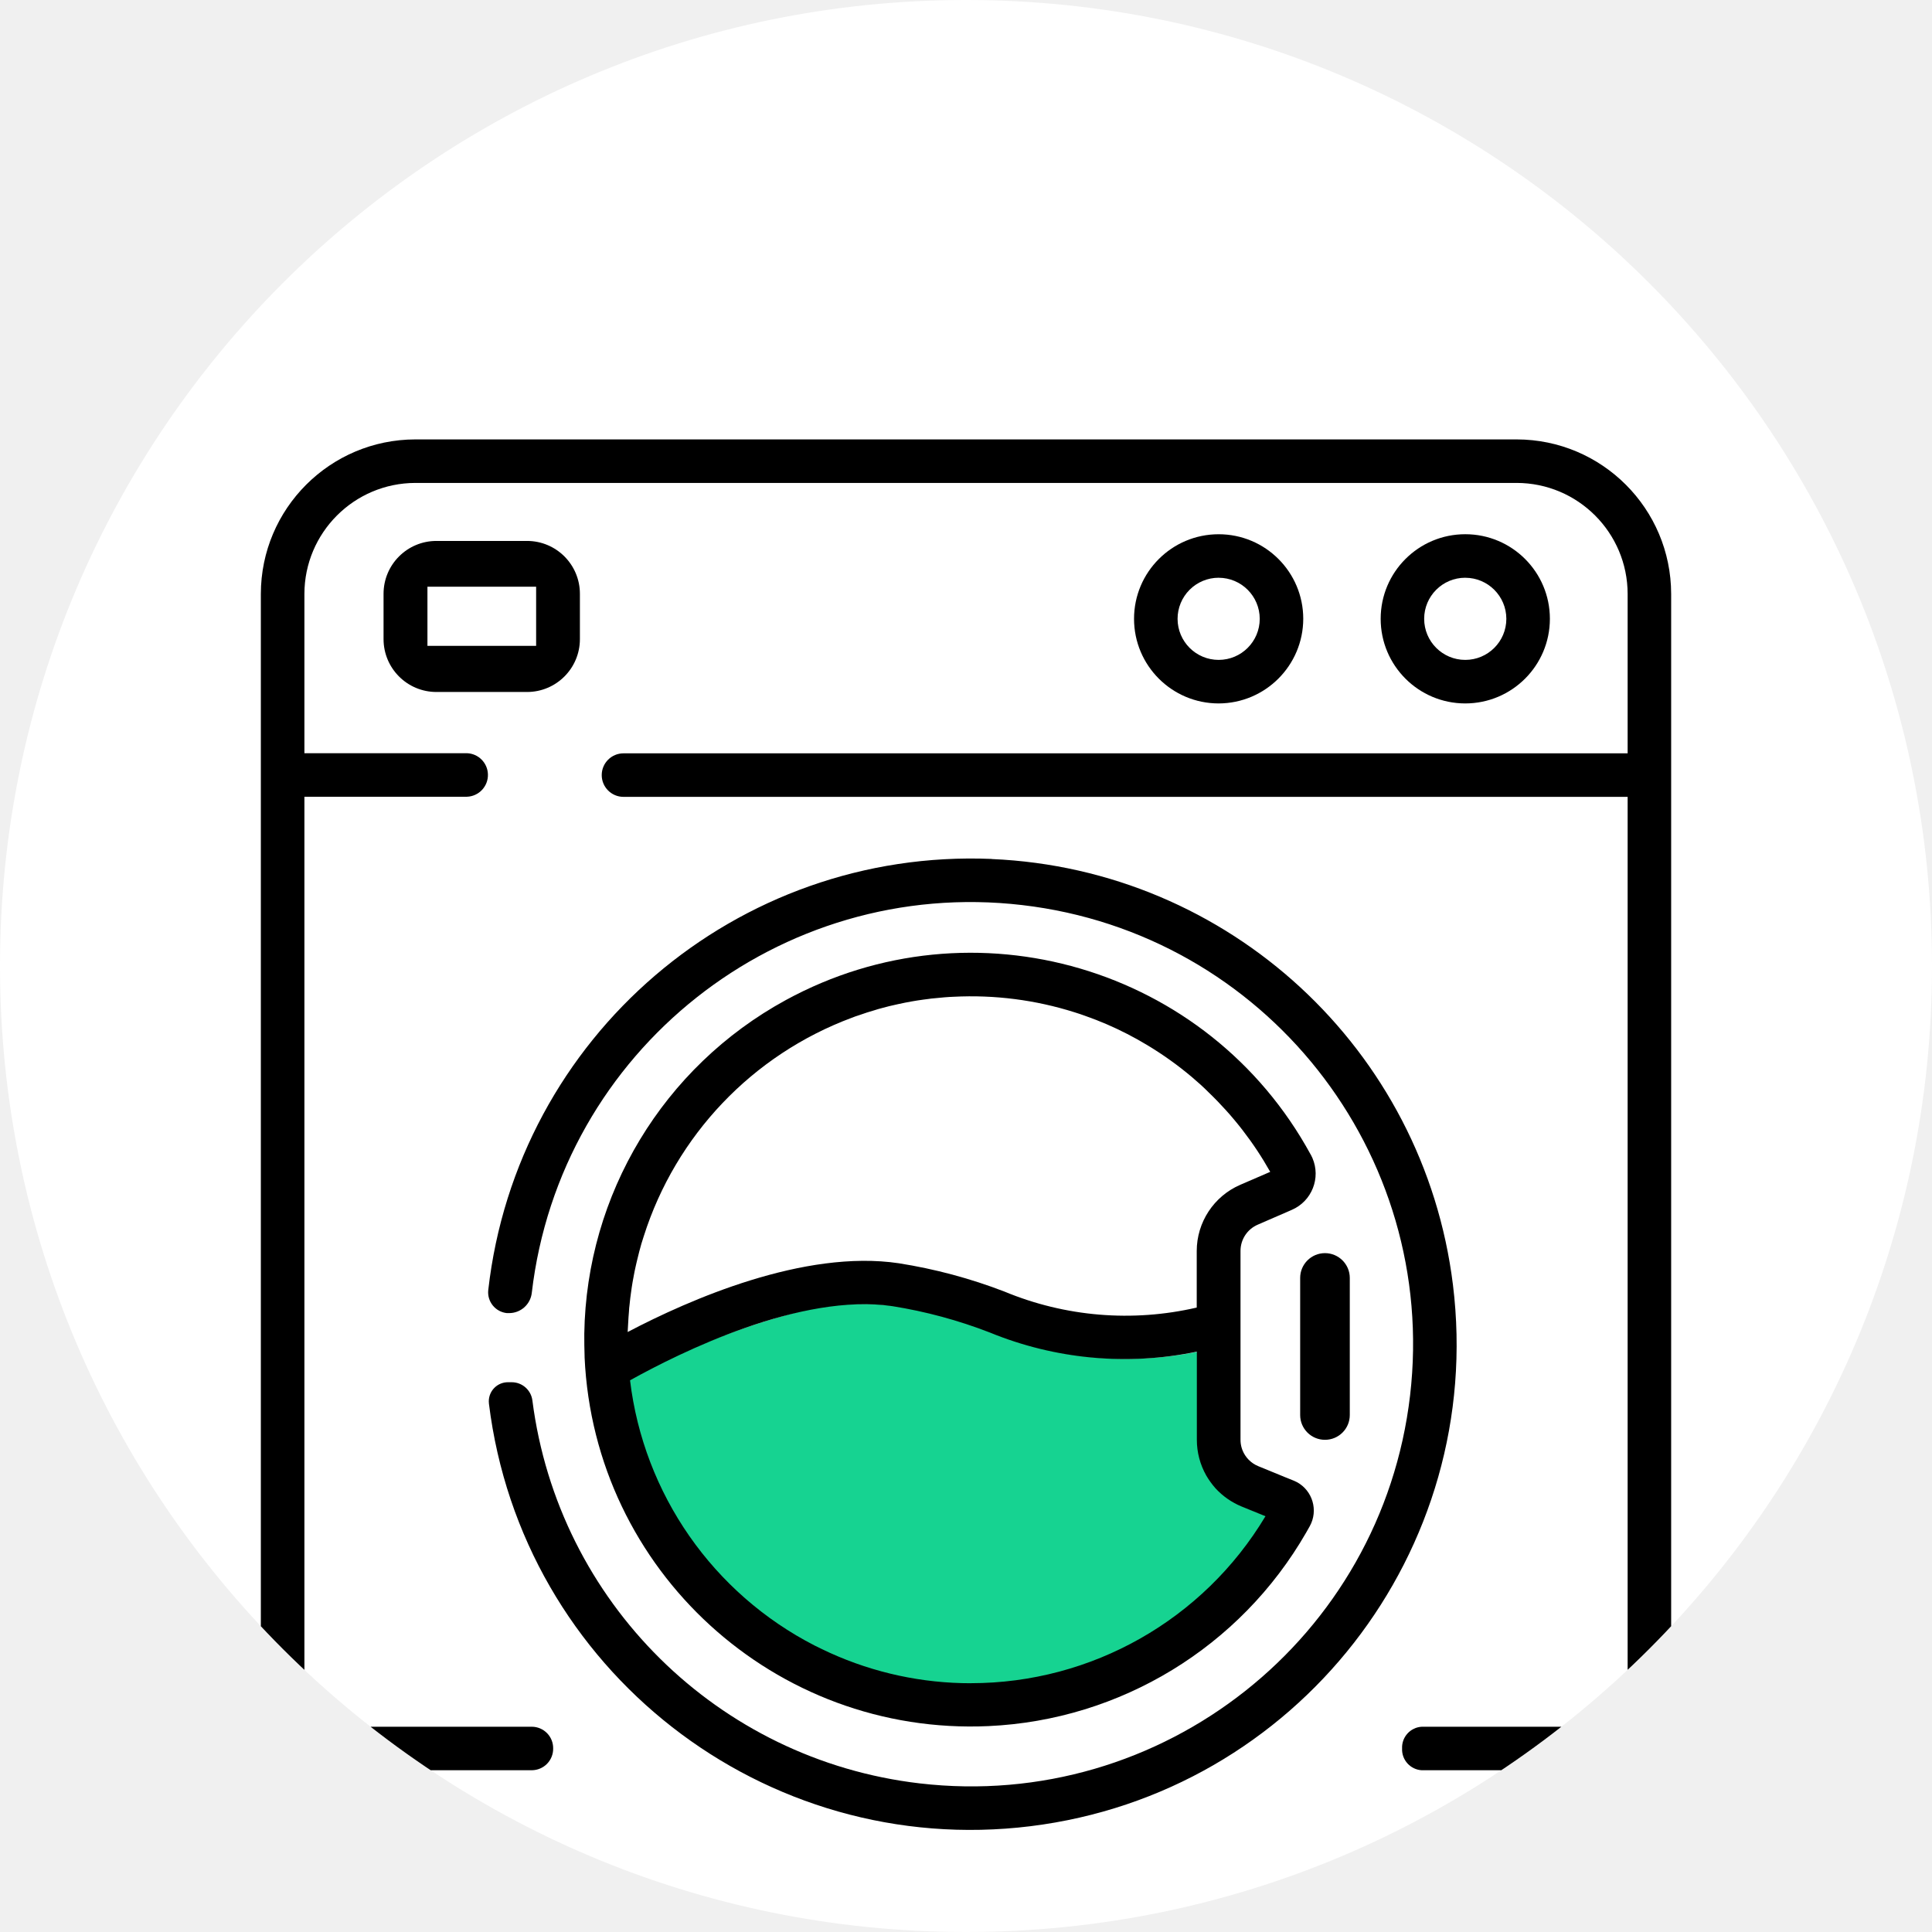
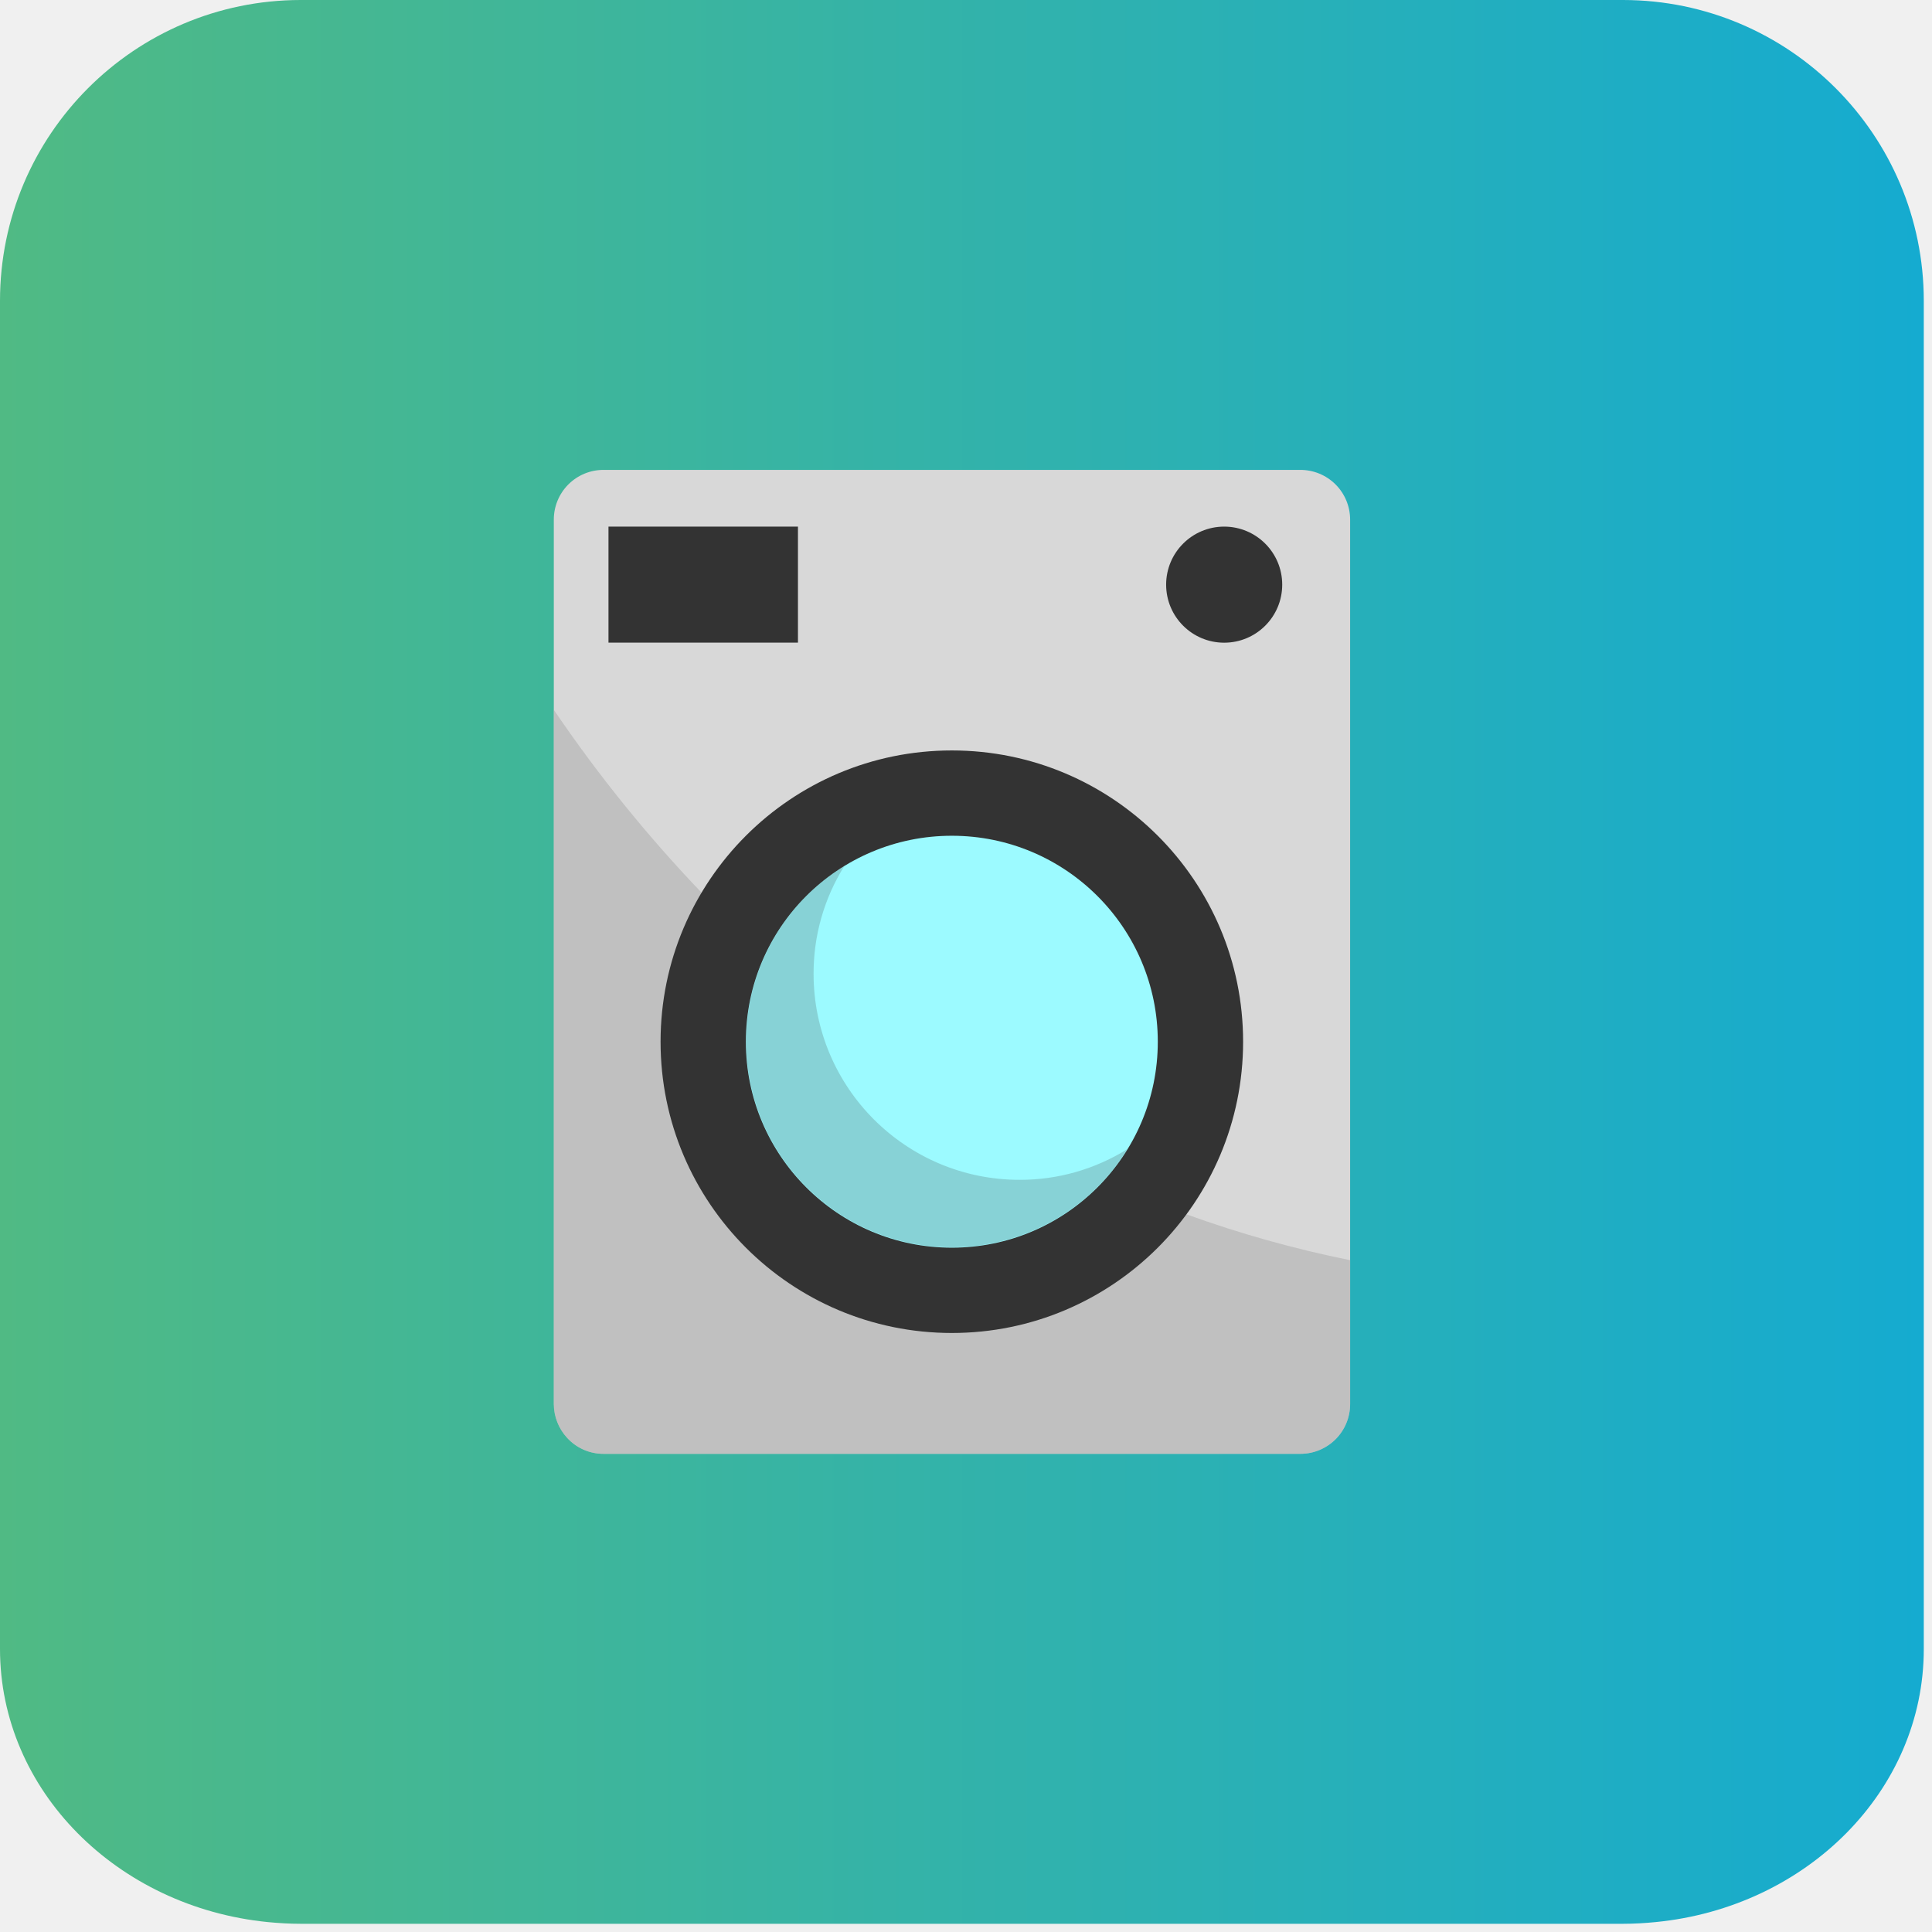
- <svg xmlns="http://www.w3.org/2000/svg" width="82" height="82" viewBox="0 0 82 82">
+ <svg xmlns="http://www.w3.org/2000/svg" id="Layer_1" data-name="Layer 1" viewBox="0 0 291.92 291.92">
  <defs>
-     <clipPath id="clip-path">
-       <circle id="Ellipse_48-2" data-name="Ellipse 48-2" cx="41" cy="41" r="41" transform="translate(0 0)" fill="#fff" />
-     </clipPath>
+     <style>.cls-1{fill:url(#linear-gradient);}.cls-2{fill:#d8d8d8;}.cls-3,.cls-6{fill:#333;}.cls-4{fill:#a8a8a8;opacity:0.5;}.cls-5{fill:#9cfaff;}.cls-6{opacity:0.2;}</style>
+     <linearGradient id="linear-gradient" y1="145.34" x2="290.68" y2="145.34" gradientUnits="userSpaceOnUse">
+       <stop offset="0" stop-color="#50ba84" />
+       <stop offset="1" stop-color="#15abd0" />
+     </linearGradient>
  </defs>
-   <g id="Group_765" data-name="Group 765" transform="translate(924.809 -3391.404)">
-     <g id="Group_743" data-name="Group 743" transform="translate(-924.809 3391.404)">
-       <circle id="Ellipse_48-2-2" data-name="Ellipse 48-2" cx="41" cy="41" r="41" transform="translate(0 0)" fill="#fff" />
-       <g id="Group_742" data-name="Group 742" clip-path="url(#clip-path)">
-         <g id="Group_196" data-name="Group 196" transform="translate(11.071 18.651)">
-           <g id="Group_139" data-name="Group 139" transform="translate(9.647 17.786)">
-             <path id="Path_399" data-name="Path 399" d="M-862.845,3475.474v-3.764a15.207,15.207,0,0,1-8.839-.816,20.161,20.161,0,0,0-4.152-1.122,10.911,10.911,0,0,0-3.9.235,29.034,29.034,0,0,0-7.3,2.928,14.651,14.651,0,0,0,16.276,12.824,14.649,14.649,0,0,0,10.845-7.024l-1.015-.414A3.078,3.078,0,0,1-862.845,3475.474Z" transform="translate(893.02 -3450.789)" fill="#16d391" />
-             <path id="Path_402" data-name="Path 402" d="M-888.642,3473.63l-.555-.877a15.9,15.9,0,0,0,15.848,14.6c.427,0,.855-.023,1.282-.057a18.465,18.465,0,0,1-8.344-15.849c0-.439.014-.875.042-1.305A30.525,30.525,0,0,0-888.642,3473.63Z" transform="translate(893.653 -3450.919)" fill="#16d391" />
-             <path id="Path_403" data-name="Path 403" d="M-859.607,3471.02l-.353-.142-1.161-.476a1.214,1.214,0,0,1-.673-.684.768.768,0,0,1-.029-.084,1.2,1.2,0,0,1-.052-.357v-8.013a1.211,1.211,0,0,1,.731-1.112l1.342-.583.107-.047a1.674,1.674,0,0,0,.872-2.2q-.031-.071-.068-.14l-.011-.016a16.416,16.416,0,0,0-22.275-6.545,16.415,16.415,0,0,0-8.55,14.158c0,.32,0,.641.013.961a.206.206,0,0,0,0,.042,16.414,16.414,0,0,0,17.142,15.652,16.416,16.416,0,0,0,13.483-8.213c.053-.09.107-.183.155-.274a1.373,1.373,0,0,0-.542-1.865C-859.518,3471.06-859.562,3471.04-859.607,3471.02Zm-28.258-6.683c.009-.165.018-.331.034-.5a2.908,2.908,0,0,1,.026-.291c.009-.1.018-.182.029-.271s.021-.169.034-.253c.018-.143.04-.283.063-.421.019-.107.038-.213.059-.32s.042-.224.069-.336.048-.221.077-.33.052-.213.081-.326c.055-.221.12-.433.19-.646a14.616,14.616,0,0,1,8.83-9.273c.107-.042.209-.079.321-.113q.32-.115.641-.206c.107-.035.214-.067.32-.093s.2-.056.3-.079c.124-.029.248-.058.372-.085.107-.024.213-.047.314-.066s.185-.037.279-.052c.158-.027.32-.054.481-.075.084-.013.171-.024.255-.033a.563.563,0,0,0,.085-.012c.19-.021.38-.038.57-.054.127-.011.256-.018.382-.023a14.528,14.528,0,0,1,5.136.659c.156.048.309.1.462.156a13.926,13.926,0,0,1,1.766.76c.282.144.56.3.833.464a14.464,14.464,0,0,1,1.932,1.381c.242.206.478.416.7.641a14.6,14.6,0,0,1,2.61,3.37l-1.274.551a3.064,3.064,0,0,0-1.845,2.809v2.4a13.392,13.392,0,0,1-8.165-.68,21.964,21.964,0,0,0-4.479-1.2c-4.016-.6-8.9,1.547-11.509,2.918v0C-887.879,3464.593-887.87,3464.462-887.865,3464.337Zm14.556,15.278a14.477,14.477,0,0,1-5.992-1.289c-.213-.1-.428-.2-.641-.307a14.611,14.611,0,0,1-7.843-11.261c2.109-1.175,7.254-3.727,11.142-3.146a20.25,20.25,0,0,1,4.128,1.117,15.092,15.092,0,0,0,8.787.813v3.74a3.073,3.073,0,0,0,.4,1.518,3.424,3.424,0,0,0,.393.543,3.123,3.123,0,0,0,1.111.773l1.008.411a14.574,14.574,0,0,1-12.5,7.086Z" transform="translate(893.808 -3444.61)" />
-             <path id="Rectangle_226" data-name="Rectangle 226" d="M-845.692,3466.646h0a1.053,1.053,0,0,1,1.053,1.052v5.819a1.052,1.052,0,0,1-1.053,1.052h0a1.052,1.052,0,0,1-1.053-1.052V3467.7A1.053,1.053,0,0,1-845.692,3466.646Z" transform="translate(881.21 -3449.896)" />
-             <path id="Path_404" data-name="Path 404" d="M-874.127,3442.969a20.639,20.639,0,0,0-21.368,18.3.887.887,0,0,0,.79.976.889.889,0,0,0,.095,0h0a.968.968,0,0,0,.962-.855,18.766,18.766,0,0,1,20.815-16.463,18.766,18.766,0,0,1,16.463,20.815,18.766,18.766,0,0,1-20.815,16.463,18.766,18.766,0,0,1-16.437-16.254.885.885,0,0,0-.881-.772h-.157a.811.811,0,0,0-.812.812.876.876,0,0,0,.006.1,20.613,20.613,0,0,0,22.983,17.932,20.612,20.612,0,0,0,17.932-22.982,20.611,20.611,0,0,0-19.572-18.068Z" transform="translate(895.5 -3442.95)" />
-           </g>
-           <path id="Path_405" data-name="Path 405" d="M-897.291,3496.927h-9.783a.91.91,0,0,1-.9-.924h0a.909.909,0,0,1,.895-.923h9.784a.909.909,0,0,1,.9.922h0a.91.91,0,0,1-.9.924Z" transform="translate(908.802 -3440.443)" />
-           <path id="Path_406" data-name="Path 406" d="M-831.057,3496.927h-8.729a.885.885,0,0,1-.839-.924h0a.884.884,0,0,1,.839-.923h8.729a.882.882,0,0,1,.836.923h0A.883.883,0,0,1-831.057,3496.927Z" transform="translate(889.063 -3440.443)" />
-           <rect id="Rectangle_227" data-name="Rectangle 227" width="44.467" height="1.847" rx="0.924" transform="translate(14.468 13.323)" />
-           <rect id="Rectangle_228" data-name="Rectangle 228" width="57.614" height="1.847" transform="translate(1.32 63.585)" />
-           <path id="Path_407" data-name="Path 407" d="M-855.848,3487.449h-46.739a6.566,6.566,0,0,1-6.56-6.559v-56.543a6.566,6.566,0,0,1,6.56-6.559h46.739a6.566,6.566,0,0,1,6.559,6.559v56.543A6.565,6.565,0,0,1-855.848,3487.449Zm-46.739-67.814a4.718,4.718,0,0,0-4.711,4.712v56.543a4.718,4.718,0,0,0,4.711,4.713h46.739a4.718,4.718,0,0,0,4.712-4.713v-56.543a4.717,4.717,0,0,0-4.712-4.712Z" transform="translate(909.147 -3417.789)" />
-           <g id="Group_140" data-name="Group 140" transform="translate(0.915 13.317)">
-             <path id="Path_408" data-name="Path 408" d="M-900.022,3436.628h-7.831v1.848h7.831a.924.924,0,0,0,.892-.955A.924.924,0,0,0-900.022,3436.628Z" transform="translate(907.853 -3436.628)" />
-           </g>
-           <g id="Group_141" data-name="Group 141" transform="translate(5.208 4.308)">
-             <path id="Path_409" data-name="Path 409" d="M-895.689,3423.883h-3.846a2.244,2.244,0,0,0-2.244,2.244h0v1.923a2.244,2.244,0,0,0,2.244,2.244h3.846a2.244,2.244,0,0,0,2.244-2.244h0v-1.923a2.244,2.244,0,0,0-2.244-2.244Zm.386,4.454h-4.613v-2.511h4.613Z" transform="translate(901.779 -3423.883)" />
-           </g>
-           <path id="Path_410" data-name="Path 410" d="M-853.128,3430.662a3.592,3.592,0,0,1-3.591-3.591,3.591,3.591,0,0,1,3.591-3.59,3.59,3.59,0,0,1,3.591,3.59A3.6,3.6,0,0,1-853.128,3430.662Zm0-5.335a1.743,1.743,0,0,0-1.743,1.745,1.744,1.744,0,0,0,1.745,1.742,1.744,1.744,0,0,0,1.742-1.744,1.745,1.745,0,0,0-1.745-1.742Z" transform="translate(893.78 -3419.457)" />
-           <path id="Path_411" data-name="Path 411" d="M-838.321,3430.662a3.591,3.591,0,0,1-3.59-3.592,3.59,3.59,0,0,1,3.592-3.59,3.591,3.591,0,0,1,3.59,3.59A3.594,3.594,0,0,1-838.321,3430.662Zm0-5.335a1.744,1.744,0,0,0-1.744,1.743,1.744,1.744,0,0,0,1.744,1.744,1.744,1.744,0,0,0,1.744-1.744,1.746,1.746,0,0,0-1.744-1.742Z" transform="translate(889.44 -3419.457)" />
-         </g>
-       </g>
-     </g>
+   <g id="Group_940" data-name="Group 940">
+     <path class="cls-1" d="M245.27,0H45.41A45.46,45.46,0,0,0,0,45.44V249.15c0,21.38,17.7,39,40.44,41.27,1.64.16,3.29.26,5,.26H245.24c1.68,0,3.32-.1,4.94-.26,22.77-2.23,40.5-19.83,40.5-41.27V45.44A45.48,45.48,0,0,0,245.27,0Z" />
+     <path class="cls-2" d="M204,78.53V212.15a7.51,7.51,0,0,1-7.52,7.52H91.19a7.41,7.41,0,0,1-5.51-2.43,7.55,7.55,0,0,1-2-5.09V78.53A7.5,7.5,0,0,1,91.19,71H196.43A7.51,7.51,0,0,1,204,78.53Z" />
+     <circle class="cls-3" cx="184.97" cy="88.34" r="8.77" />
+     <rect class="cls-3" x="91.94" y="79.57" width="28.63" height="17.53" />
+     <path class="cls-4" d="M204,190.41v21.74a7.51,7.51,0,0,1-7.52,7.52H91.19a7.41,7.41,0,0,1-5.51-2.43,7.55,7.55,0,0,1-2-5.09V107.25A212.73,212.73,0,0,0,106,134.87c3,3.11,6.18,6.27,9.59,9.42,2.39,2.23,4.92,4.46,7.56,6.64,3.12,2.65,6.44,5.22,9.84,7.74a181.7,181.7,0,0,0,30.32,18.16c1.13.55,2.27,1.09,3.4,1.56,4,1.85,8.2,3.57,12.53,5.08A172.77,172.77,0,0,0,204,190.41Z" />
+     <circle class="cls-3" cx="143.82" cy="157.4" r="44.01" />
+     <circle class="cls-5" cx="143.82" cy="157.4" r="31.12" />
+     <path class="cls-6" d="M170.32,173.64a31.09,31.09,0,1,1-42.76-42.76,30.56,30.56,0,0,0-4.63,16.27,31.14,31.14,0,0,0,31.16,31.12A30.64,30.64,0,0,0,170.32,173.64Z" />
  </g>
</svg>
